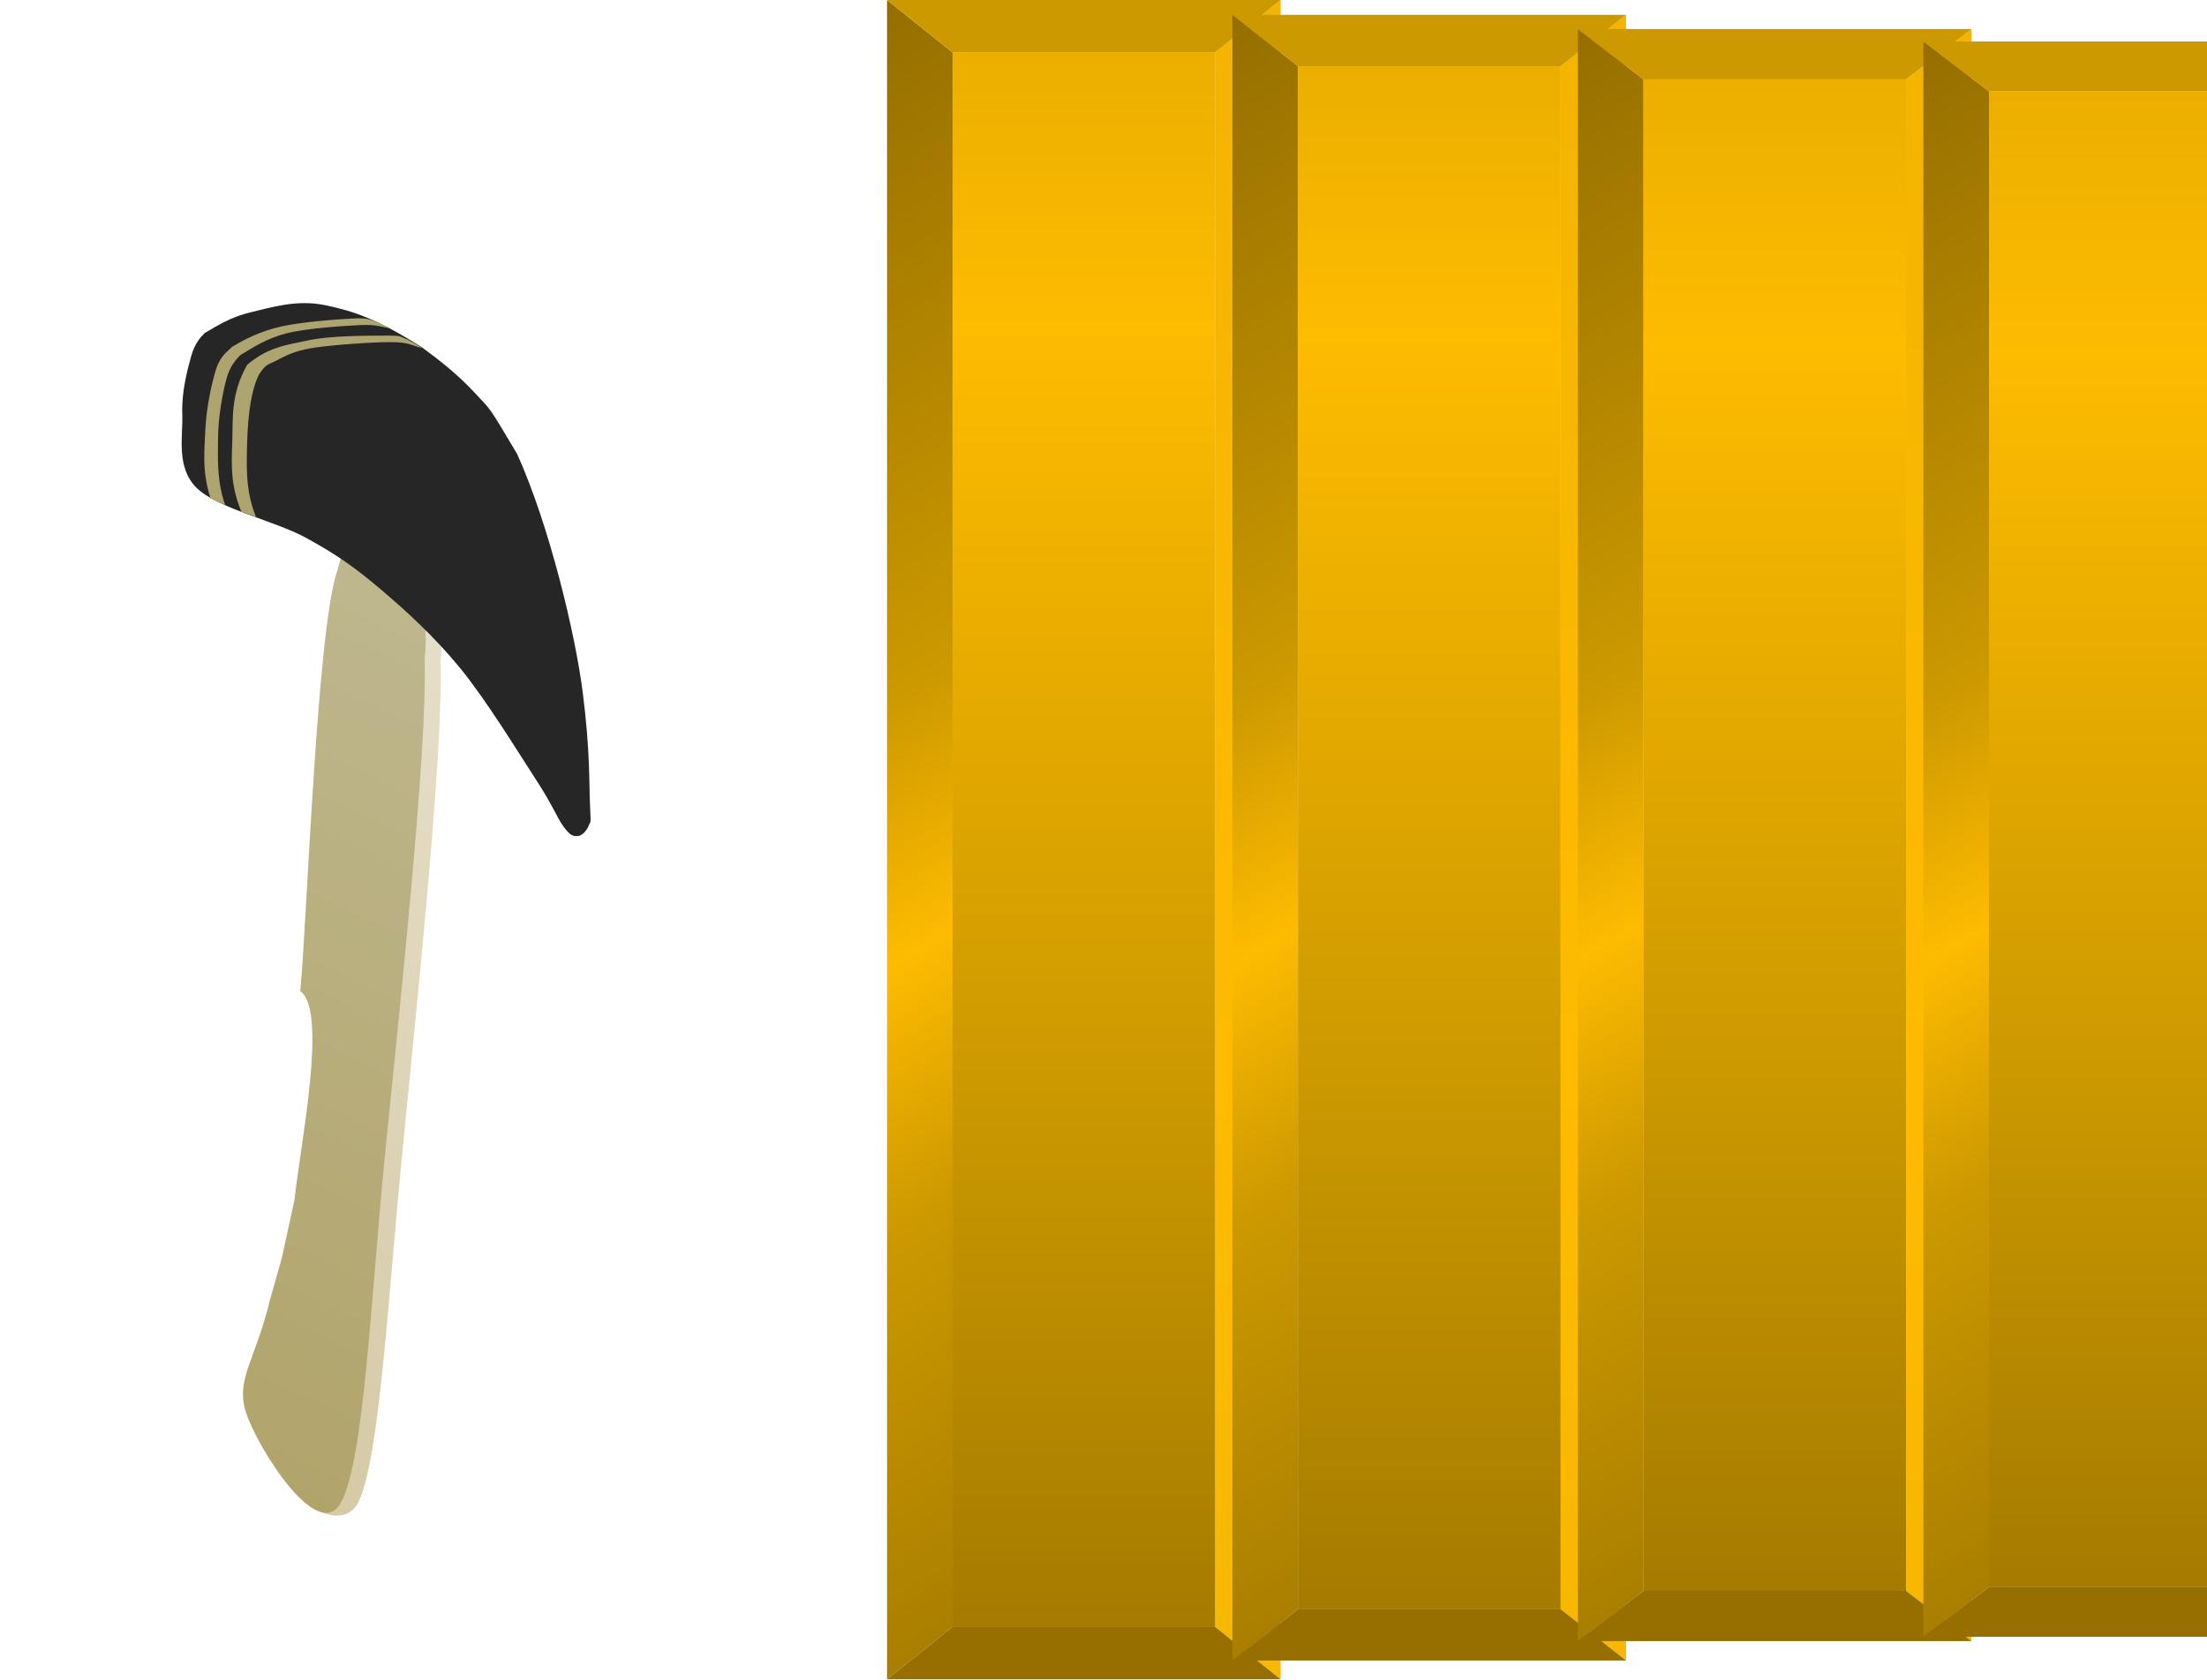
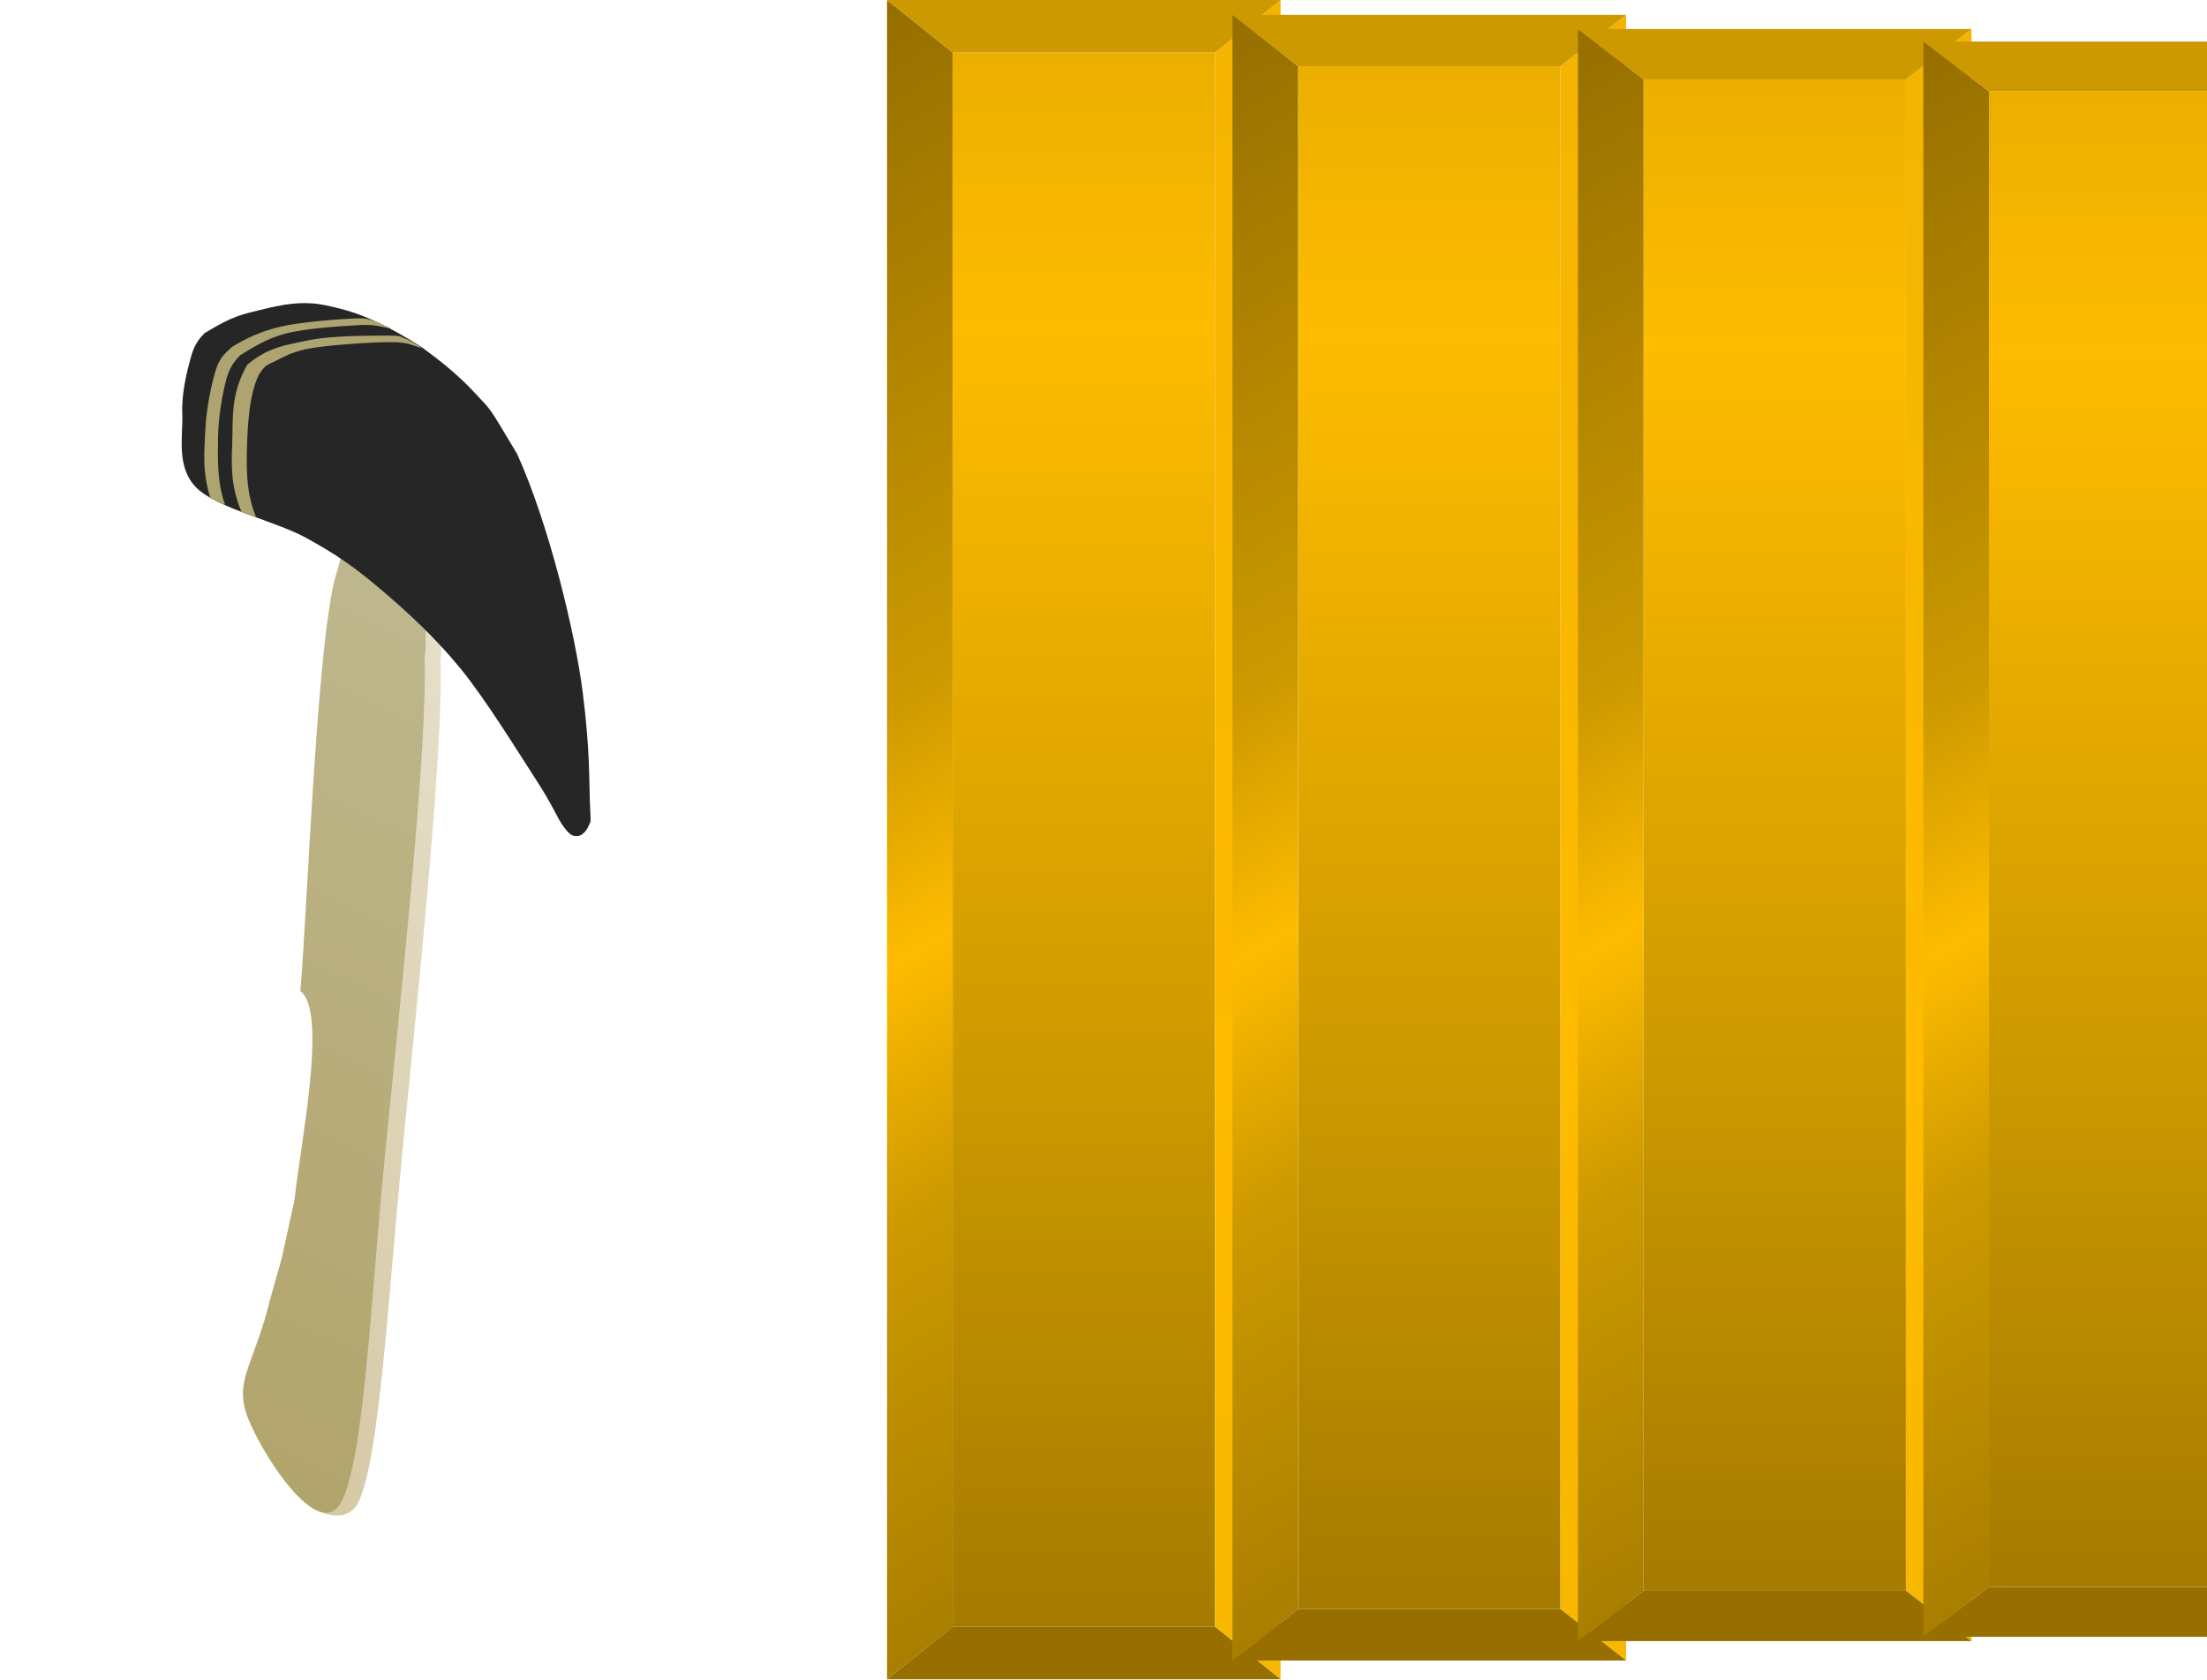
<svg xmlns="http://www.w3.org/2000/svg" viewBox="0 0 230 175" xml:space="preserve" overflow="hidden">
  <defs>
    <linearGradient x1="35" y1="140" x2="35" y2="25" gradientUnits="userSpaceOnUse" spreadMethod="reflect" id="fill1">
      <stop offset="0" stop-color="#966F00" />
      <stop offset="0.5" stop-color="#CC9900" />
      <stop offset="1" stop-color="#FEBB00" />
    </linearGradient>
    <linearGradient x1="41" y1="830" x2="54" y2="82" gradientUnits="userSpaceOnUse" spreadMethod="reflect" id="fill2">
      <stop offset="0" stop-color="#966F00" />
      <stop offset="0.5" stop-color="#CC9900" />
      <stop offset="1" stop-color="#FEBB00" />
    </linearGradient>
    <linearGradient x1="42" y1="-24" x2="74" y2="30" gradientUnits="userSpaceOnUse" spreadMethod="reflect" id="fill3">
      <stop offset="0" stop-color="#966F00" />
      <stop offset="0.72" stop-color="#CC9900" />
      <stop offset="1" stop-color="#FEBB00" />
    </linearGradient>
    <linearGradient x1="13.707" y1="999.414" x2="353.801" y2="276.606" gradientUnits="userSpaceOnUse" spreadMethod="reflect" id="panggulfill0">
      <stop offset="0" stop-color="#D6C9A6" />
      <stop offset="0.028" stop-color="#D6CAA7" />
      <stop offset="1" stop-color="#E7E0CB" />
    </linearGradient>
    <linearGradient x1="1.245" y1="994.136" x2="340.296" y2="273.547" gradientUnits="userSpaceOnUse" spreadMethod="reflect" id="panggulfill1">
      <stop offset="0" stop-color="#B1A46B" />
      <stop offset="1" stop-color="#BFB88F" />
    </linearGradient>
    <rect x="0" y="0" rx="12" ry="12" width="30" height="90" fill="#CC9900" fill-rule="evenodd" id="separator" />
    <symbol id="daun" width="30" height="128" viewBox="0 0 33 128">
      <rect class="highlight-target-bg" x="5" y="4" width="20" height="120" fill="url(#fill1)" fill-opacity="1" />
      <path class="fixed-item" id="rechts" d="M30 0 30 128 25 124 25 4Z" fill="url(#fill2)" fill-rule="evenodd" fill-opacity="1" />
      <path class="fixed-item" id="links" d="M0 0 0 128 5 124 5 4Z" fill="url(#fill3)" fill-rule="evenodd" fill-opacity="1" />
      <path class="fixed-item" id="boven" d="M0 0 30 0 25 4 5 4Z" fill="#CC9900" fill-rule="evenodd" fill-opacity="1" />
      <path class="fixed-item" id="onder" d="M0 128 30 128 25 124 5 124Z" fill="#966F00" fill-rule="evenodd" fill-opacity="1" />
    </symbol>
    <symbol id="highlight-target" width="30" height="128" viewBox="0 0 33 128">
      <rect class="highlight-target" x="5" y="4" width="20" height="120" />
    </symbol>
    <symbol id="suspenders" width="6" height="128" viewBox="0 0 6 128">
      <rect class="fixed-item" x="1" y="32" rx="2" ry="2" width="3" height="9" fill="#CC9900" fill-rule="evenodd" />
      <rect class="fixed-item" x="1" y="87" rx="2" ry="2" width="3" height="9" fill="#CC9900" fill-rule="evenodd" />
    </symbol>
    <symbol id="panggul" width="383" height="3070">
      <path transform="scale(0.12 0.12) translate(130 250)" d="M181.795 1053.41C199.547 1014.88 207.132 877.38 218.919 755.872 230.706 634.364 255.453 403.768 252.516 324.361 261.895 246.766 199.196 154.642 177.059 246.971 159.201 294.847 151.49 542.898 145.366 611.616 169.653 629.016 145.123 747.136 140.844 791.59 125.446 862.11 134.007 826.569 119.693 878.338 106.817 931.922 100.549 958.155 99.335 976.266 98.12 994.377 98.664 974.148 112.408 987.005 93.321 1035.56 164.044 1091.93 181.795 1053.41Z" fill="url(#panggulfill0)" fill-rule="evenodd" />
      <path transform="scale(0.12 0.12) translate(130 250)" d="M166.226 1054.64C186.266 1017.68 192.008 877.672 204.095 755.526 216.182 633.379 241.503 401.565 238.75 321.766 248.323 243.758 185.773 151.319 163.393 244.165 145.401 292.324 137.095 541.641 130.802 610.718 155.075 628.149 130.238 746.92 125.849 791.608 110.266 862.519 118.921 826.779 104.469 878.843 91.452 932.726 74.116 947.64 83.856 977.311 93.597 1006.98 146.187 1091.61 166.226 1054.64Z" fill="url(#panggulfill1)" fill-rule="evenodd" />
      <path transform="scale(0.12 0.12) translate(130 250)" d="M152.196 15.003C127.497 9.92 105.558 17.035 88.151 21.074 70.745 25.112 58.766 32.788 47.756 39.234 44.439 42.715 39.232 47.704 35.991 59.416 32.749 71.128 27.547 90.49 28.307 109.506 29.067 128.522 22.599 155.565 40.551 173.511 58.503 191.457 109.389 202.51 136.02 217.183 162.65 231.856 178.011 242.645 200.333 261.55 222.655 280.455 247.401 302.985 269.952 330.615 292.503 358.245 320.702 404.417 335.639 427.33 350.576 450.242 353.564 459.969 359.575 468.092 365.586 476.215 368.087 476.258 371.706 476.069 375.325 475.881 379.508 471.546 381.286 466.962 383.065 462.378 383.243 467.807 382.378 448.565 381.514 429.323 382.609 402.91 376.099 351.508 369.59 300.106 346.834 205.485 319.084 144.206 293.031 100.616 297.709 107.814 282.624 91.478 267.538 75.143 251.255 62.494 236.349 51.572 197.33 26.878 176.896 20.086 152.196 15.003Z" fill="#262626" fill-rule="evenodd" />
      <path transform="scale(0.12 0.12) translate(130 250)" d="M209.443 35.097C200.576 34.168 197.909 31.59 182.842 32.31 167.775 33.031 136.415 35.054 119.04 39.419 101.665 43.784 89.637 51.776 78.591 58.502 75.241 62.096 69.797 67.357 66.595 79.231 63.394 91.105 59.562 111.549 59.381 129.745 59.2 147.941 58.223 167.915 65.508 188.407L52.872 182.977C45.254 158.95 47.536 141.875 48.343 123.121 49.151 104.367 53.84 82.442 57.716 70.453 61.593 58.464 68.251 54.779 71.601 51.185 82.647 44.46 95.962 37.788 113.594 33.688 131.227 29.587 163.18 27.212 177.396 26.579 191.612 25.946 190.743 28.027 198.892 29.89 203.259 33.266 205.103 32.879 209.443 35.097Z" fill="#ADA46F" fill-rule="evenodd" />
      <path transform="scale(0.12 0.12) translate(130 250)" d="M223.542 44.637C227.985 47.249 228.415 46.828 236.87 52.472 225.809 49.307 224.849 47.253 209.463 47.126 194.078 47 160.446 49.402 144.558 51.712 128.67 54.022 122.32 56.952 114.135 60.986 101.387 68.026 101.96 64.706 94.856 75.351 86.257 92.517 84.844 121.201 84.43 141.817 84.017 162.432 84.437 179.438 92.377 199.045L79.645 194.429C70.689 172.636 70.816 156.509 71.655 135.235 72.495 113.961 69.936 92.659 84.682 66.787 102.594 51.555 118.205 49.638 138.519 45.415 158.833 41.192 192.397 41.58 206.568 41.45 220.738 41.32 217.599 42.953 223.542 44.637Z" fill="#ADA46F" fill-rule="evenodd" />
    </symbol>
  </defs>
  <style>
         
       .target *{
            fill:inherit;
        }
         
        .target {
-             fill:url(#fill1);
+             fill: transparent;
        }
    </style>
  <g id="all">
    <use id="DING1-daun" class="daun" href="#daun" x="0" y="0.0%" transform="scale(1 1.00)" />
    <use id="DING1" class="target" href="#highlight-target" x="0" y="0.0%" transform="scale(1 1.00)" />
    <use id="" href="#suspenders" x="30" />
    <use id="DONG1-daun" class="daun" href="#daun" x="36" y="0.9%" transform="scale(1 0.98)" />
    <use id="DONG1" class="target" href="#highlight-target" x="36" y="0.9%" transform="scale(1 0.98)" />
    <use id="" href="#suspenders" x="66" />
    <use id="DENG1-daun" class="daun" href="#daun" x="72" y="1.8%" transform="scale(1 0.96)" />
    <use id="DENG1" class="target" href="#highlight-target" x="72" y="1.8%" transform="scale(1 0.96)" />
    <use id="" href="#suspenders" x="102" />
    <use id="DUNG1-daun" class="daun" href="#daun" x="108" y="2.6%" transform="scale(1 0.95)" />
    <use id="DUNG1" class="target" href="#highlight-target" x="108" y="2.6%" transform="scale(1 0.95)" />
    <use id="" href="#suspenders" x="138" />
    <use id="DANG1-daun" class="daun" href="#daun" x="144" y="3.5%" transform="scale(1 0.93)" />
    <use id="DANG1" class="target" href="#highlight-target" x="144" y="3.5%" transform="scale(1 0.93)" />
  </g>
  <g id="helpinghand">
    <use class="helpinghand" href="#panggul" x="0" y="0" />
    <data class="x" value="{&quot;DING1&quot;: 0, &quot;DONG1&quot;: 36, &quot;DENG1&quot;: 72, &quot;DUNG1&quot;: 108, &quot;DANG1&quot;: 144}" />
    <data class="y" value="{&quot;y&quot;: 0}" />
    <data class="animation" value="{&quot;hover_x&quot;: 3, &quot;hover_y&quot;: 0, &quot;stroke_x&quot;: -25, &quot;stroke_y&quot;: 40, &quot;stroke_rotation&quot;: -25, &quot;stroke_scale&quot;: [0.8, 1]}" />
  </g>
</svg>
